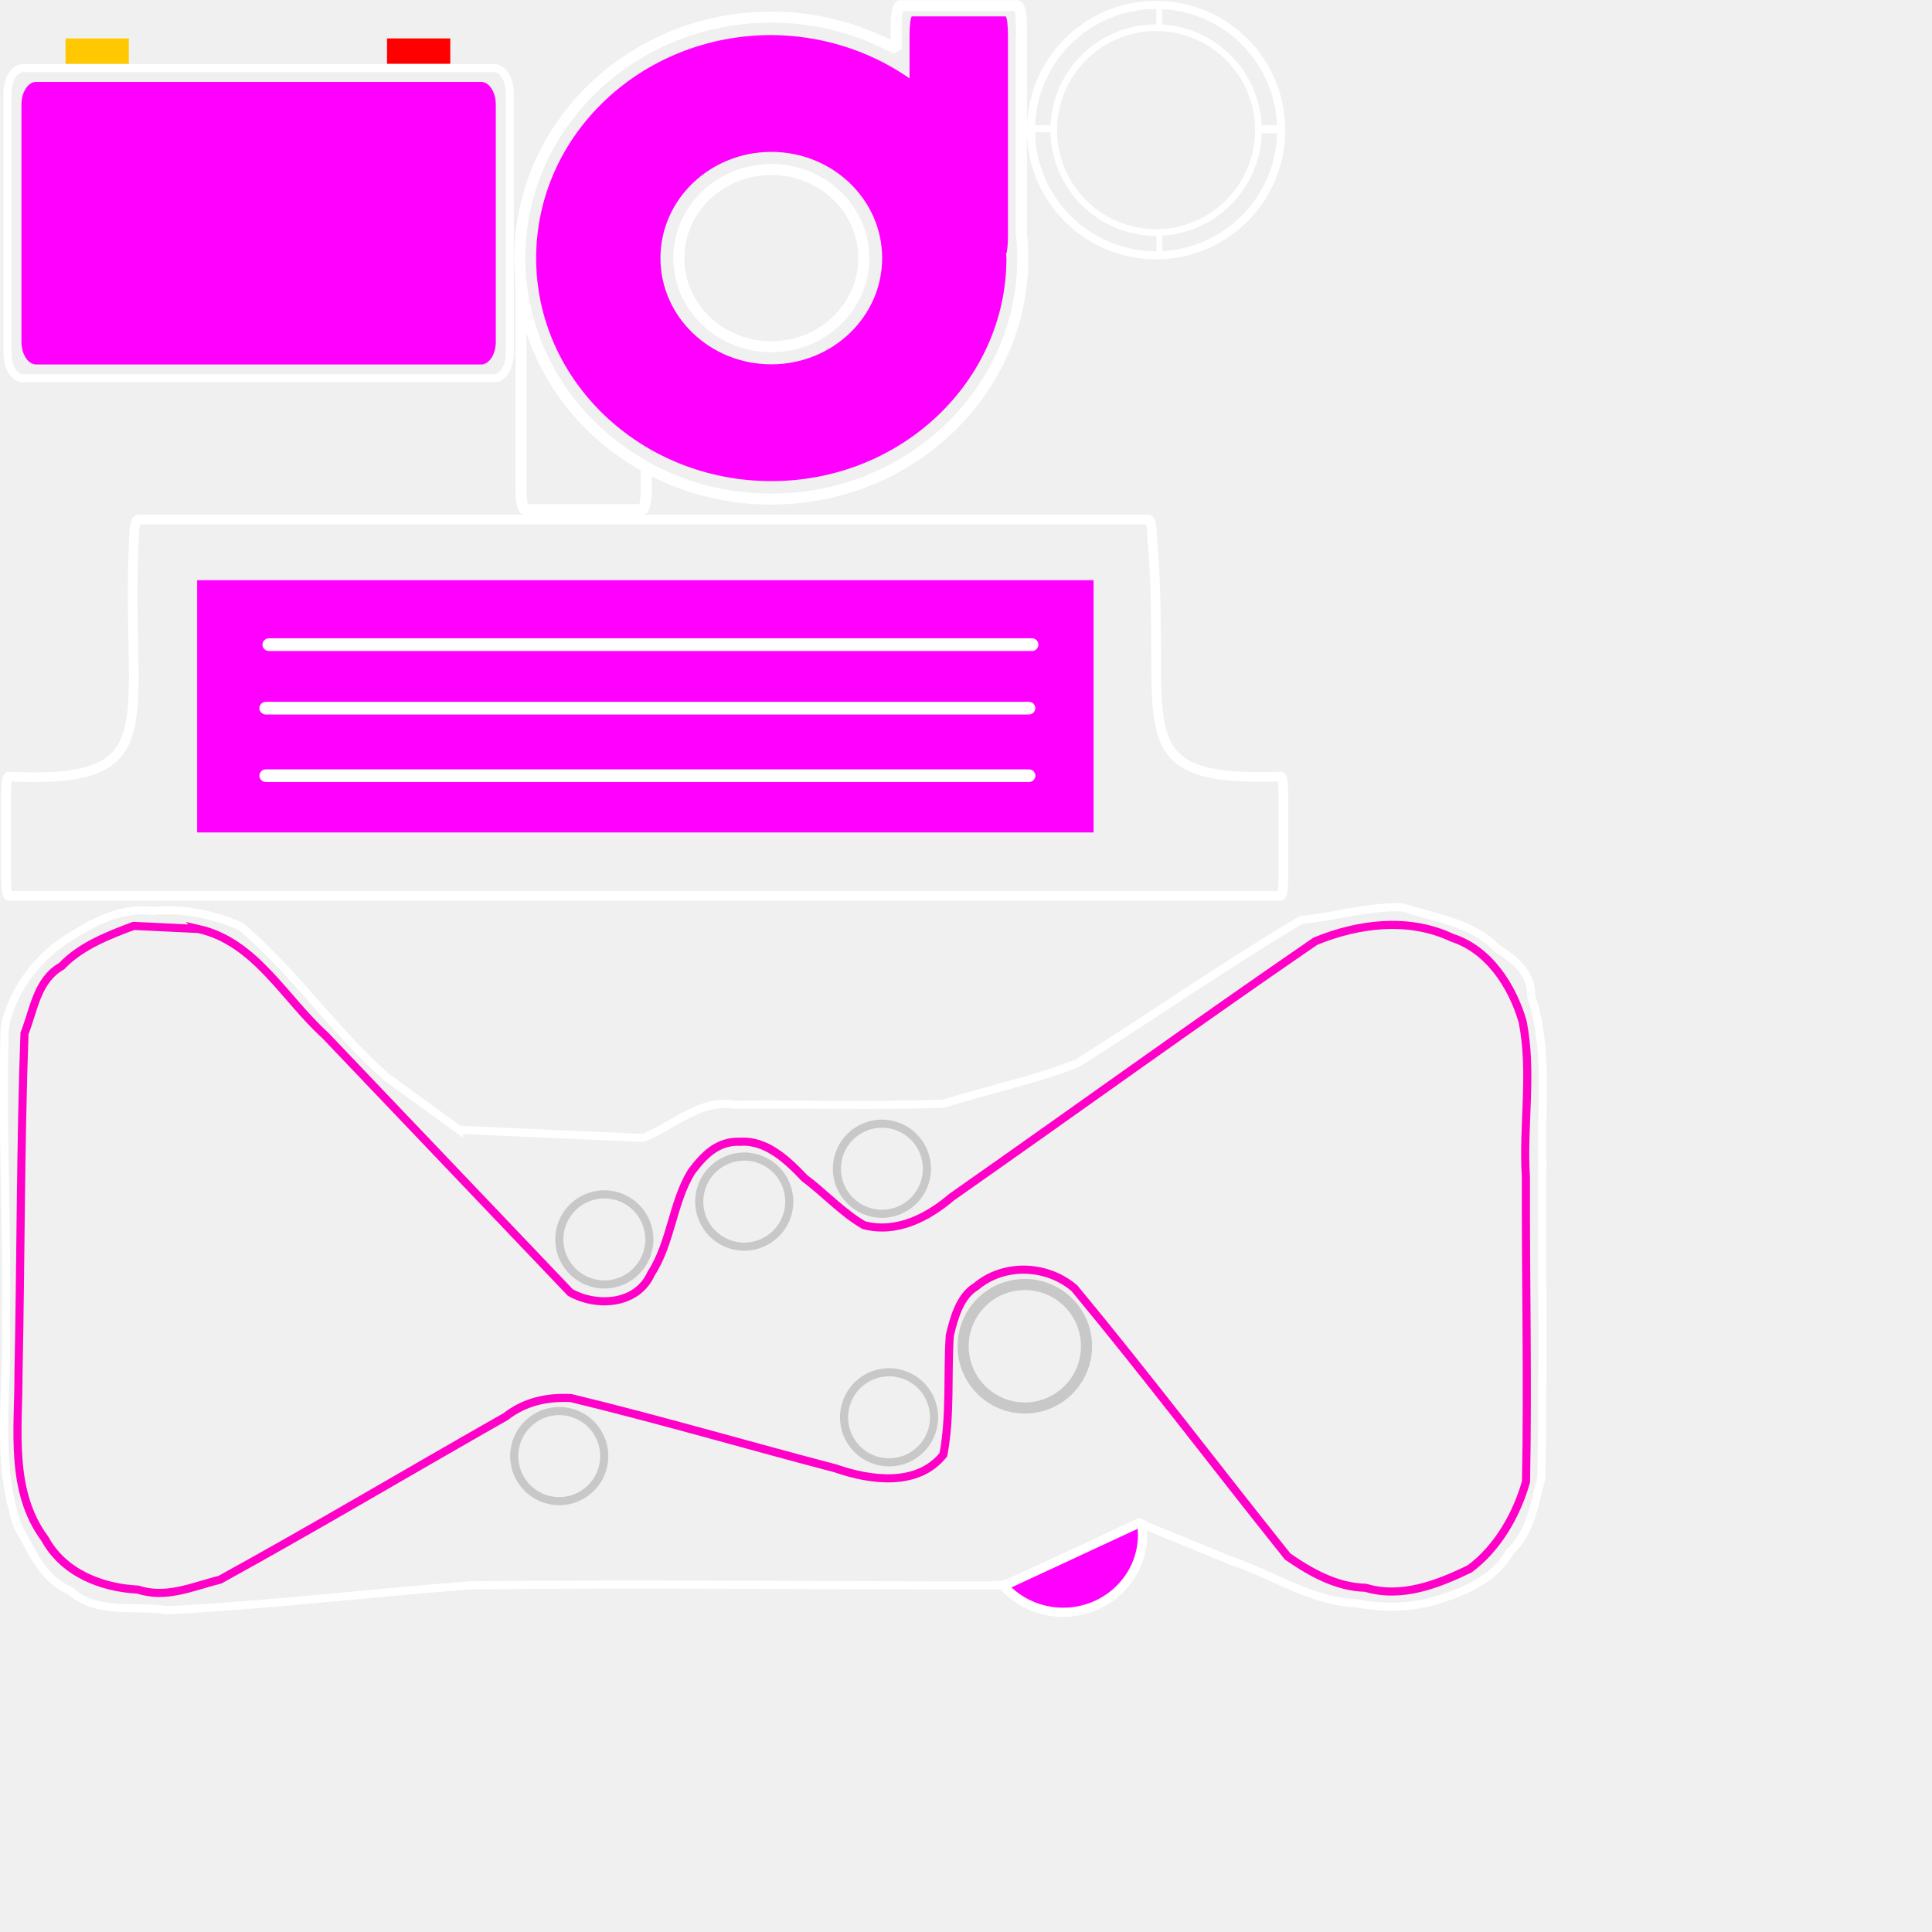
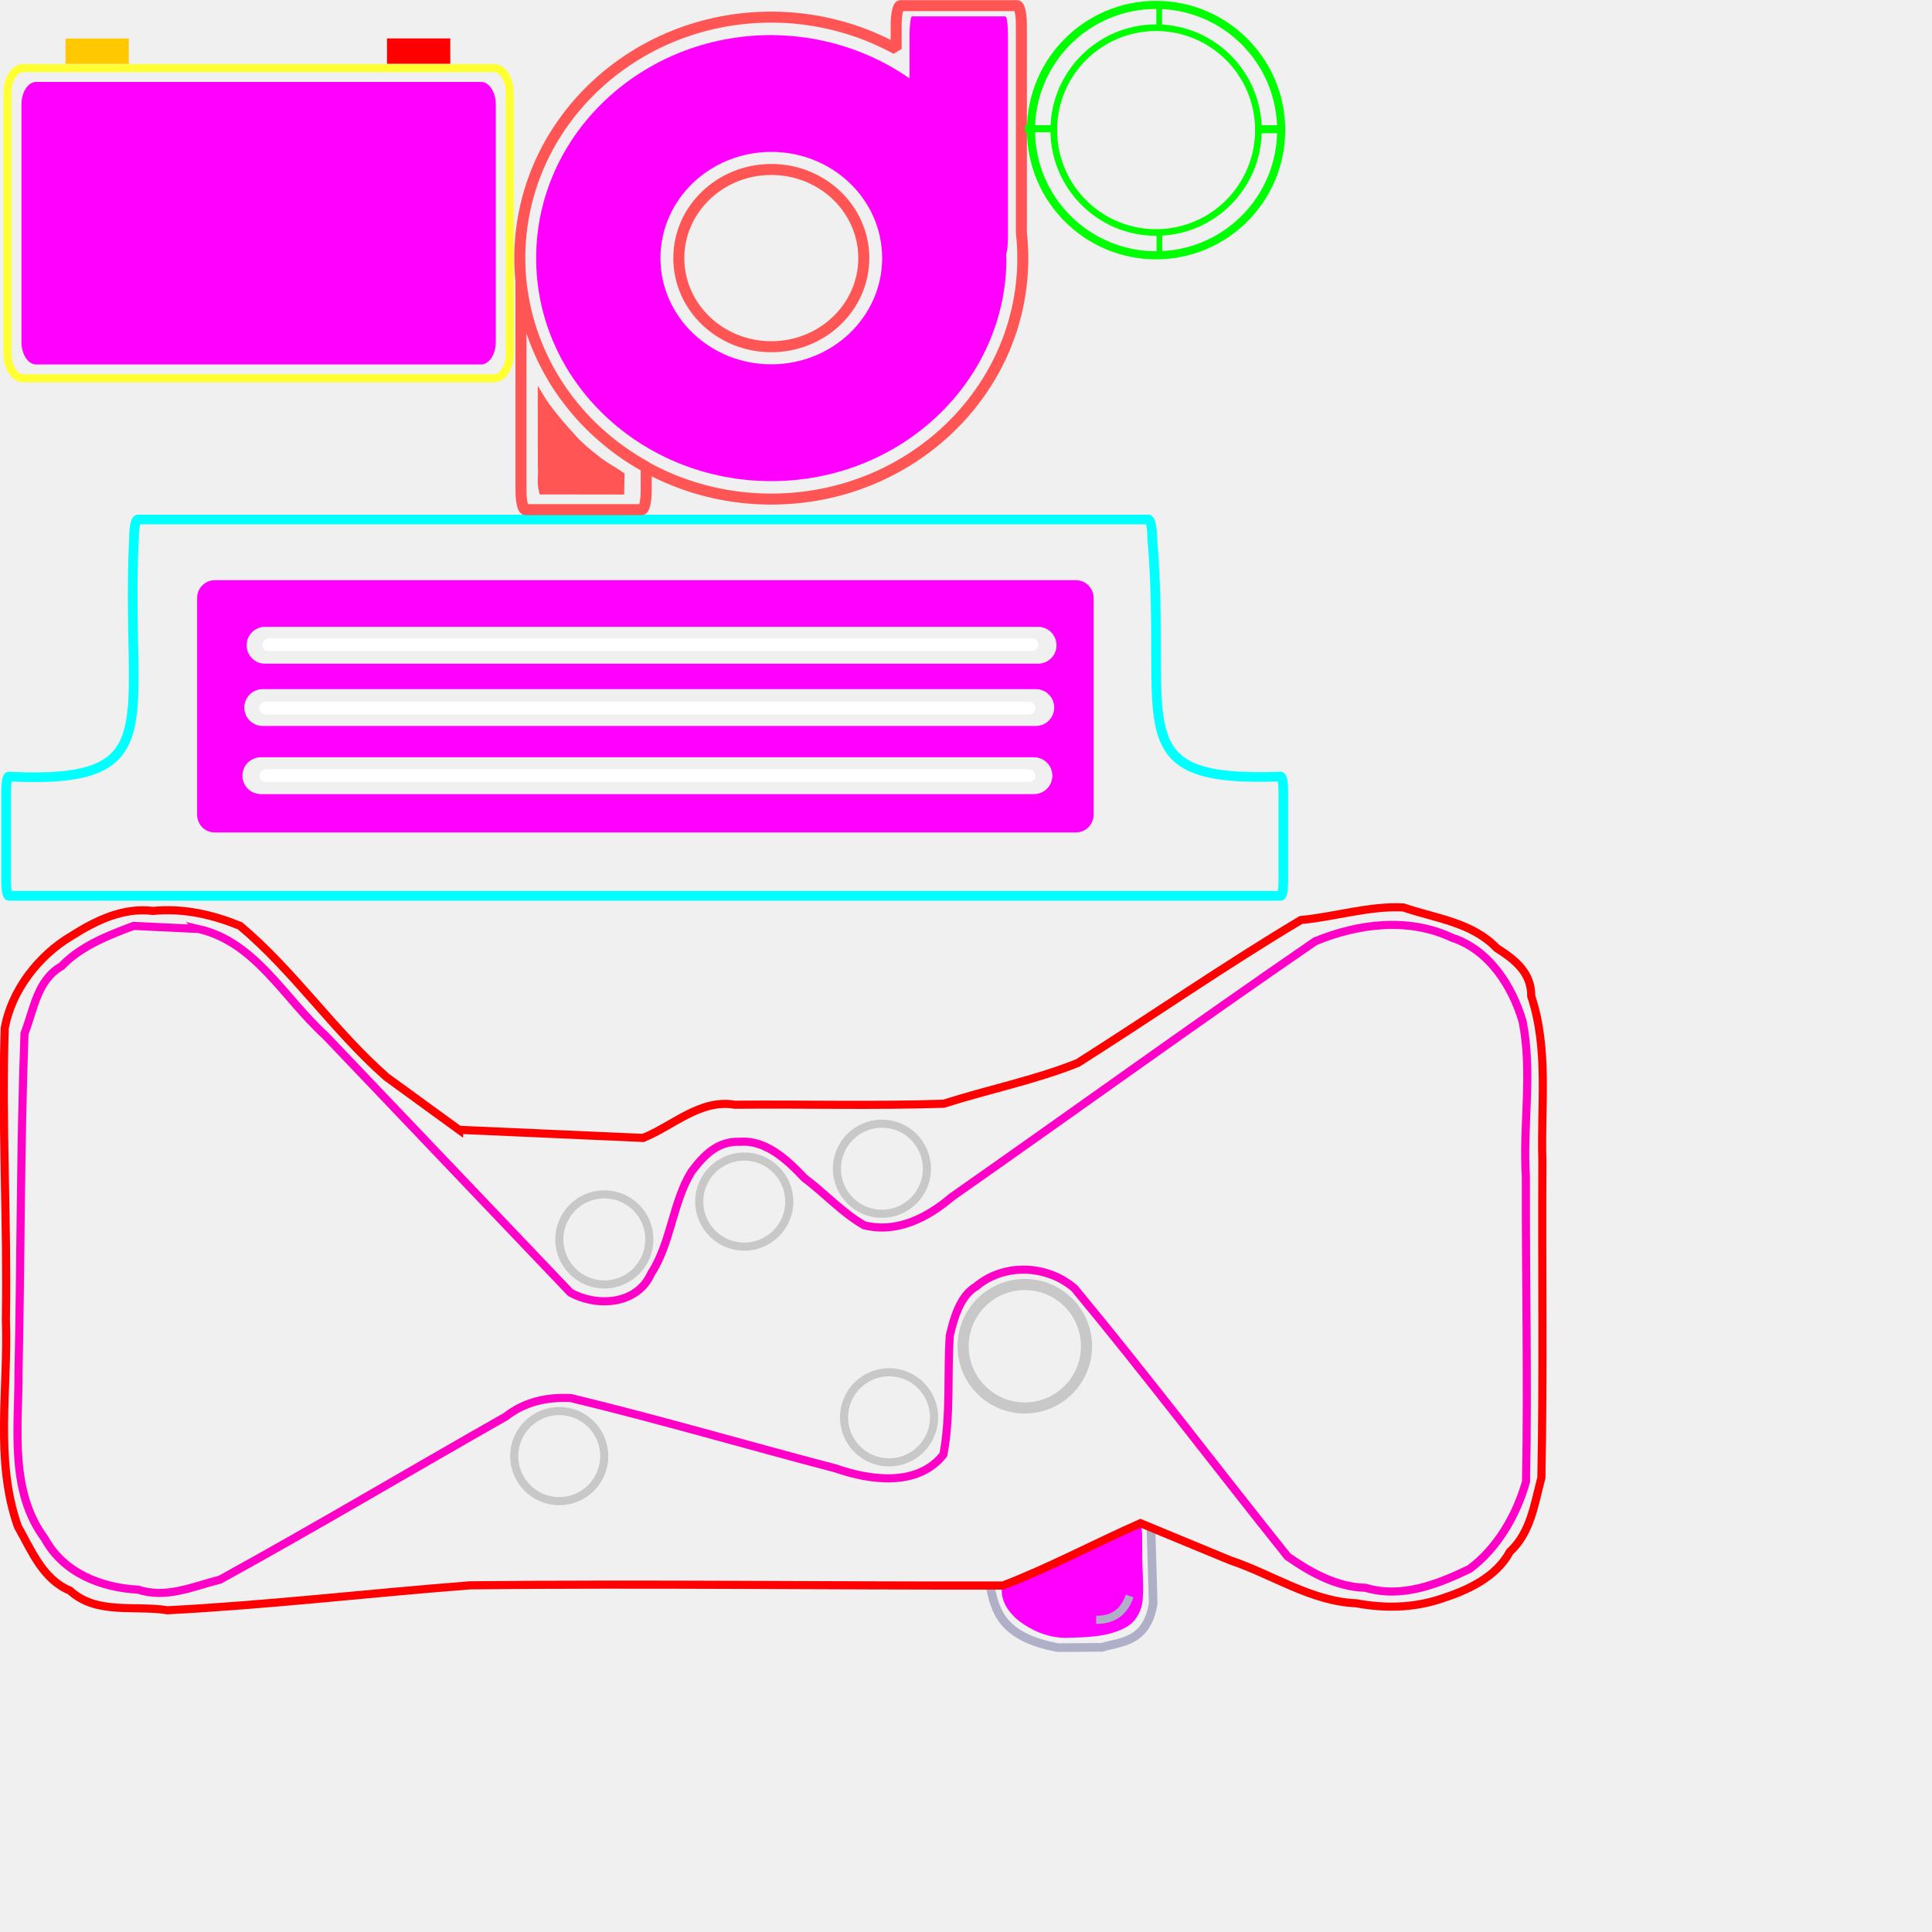
<svg xmlns="http://www.w3.org/2000/svg" width="480" height="480" viewBox="0 0 480 480" version="1.1" id="svg5">
  <defs id="defs2" />
  <g id="layer1">
-     <path id="path23534" style="fill:#ff00ff;fill-opacity:1;fill-rule:evenodd;stroke:#ffffff;stroke-width:2.286;stroke-linejoin:miter;stroke-dasharray:none;stroke-opacity:1;paint-order:markers fill stroke" d="m 283.02,378.393 -33.336,15.484 h -0.475 c 3.744,4.247 9.197,6.69 14.936,6.691 10.886,-1.1e-4 19.711,-8.617 19.711,-19.246 -0.001,-0.892 -0.066,-1.783 -0.193,-2.666 z" />
-     <path style="fill:none;fill-opacity:1;fill-rule:evenodd;stroke:#ffffff;stroke-width:2.015;stroke-linejoin:miter;stroke-dasharray:none;stroke-opacity:1;paint-order:markers fill stroke" d="m 114.047,280.698 c 15.247,0.673 30.493,1.346 45.74,2.019 7.531,-3.055 14.188,-9.72 22.814,-8.248 17.274,-0.164 34.637,0.304 51.855,-0.252 11.032,-3.531 22.623,-5.837 33.31,-10.123 18.52,-11.727 36.702,-24.345 55.433,-35.516 8.474,-0.796 17.09,-3.566 25.475,-3.124 8.05,2.748 17.032,3.669 23.197,10.106 4.542,2.897 8.626,6.089 8.563,11.96 4.394,13.207 2.32,27.15 2.768,40.806 -0.157,26.273 0.264,52.62 -0.253,78.846 -1.754,6.538 -2.612,13.512 -7.835,18.363 -3.498,6.407 -10.484,9.558 -17.106,11.699 -6.902,2.279 -13.926,2.411 -21.033,1.096 -11.238,-0.456 -20.898,-7.194 -31.374,-10.683 -7.527,-3.085 -15.055,-6.17 -22.582,-9.254 -11.421,5.037 -22.629,11.045 -34.182,15.483 -43.993,0.072 -88.012,-0.455 -131.99,-0.007 -25.077,1.937 -50.143,4.902 -75.228,6.198 -8.174,-1.311 -17.605,1.184 -24.212,-4.867 -6.821,-2.842 -9.549,-9.946 -12.958,-15.928 -5.844,-16.547 -2.346,-34.33 -2.987,-51.476 0.425,-24.094 -1.067,-48.321 -0.286,-72.365 1.681,-9.329 8.373,-18.053 16.626,-22.913 6.098,-3.862 12.818,-7.123 20.207,-6.2 7.838,-0.75 14.942,0.998 21.628,3.705 13.413,11.236 23.32,26.113 36.41,37.584 6,4.364 12,8.728 18,13.093 z" id="path23314" />
-     <rect style="fill:none;fill-opacity:1;stroke:#ffffff;stroke-width:2;stroke-dasharray:none;stroke-opacity:1" id="rect3800" width="124.792" height="77.065" x="1.859" y="16.917" ry="6.2" rx="3.87" />
+     <path id="path23534-6" style="fill:#ff00ff;fill-opacity:1;fill-rule:evenodd;stroke:none;stroke-width:1.999;stroke-linejoin:miter;stroke-dasharray:none;stroke-opacity:1;paint-order:markers fill stroke" d="m 282.732,378.699 c -9.47,4.402 -19.542,9.21 -29.303,13.553 -1.857,0.725 -2.592,1.08 -4.449,1.805 -0.677,3.896 2.147,7.346 5.196,9.379 3.409,2.323 7.529,3.729 11.683,3.447 4.663,-0.116 9.583,-0.279 13.782,-2.538 2.669,-1.398 4.129,-4.345 4.288,-7.276 0.268,-3.949 -0.246,-7.9 -0.13,-11.853 -0.073,-1.92 0.077,-3.909 -0.201,-5.788 -0.215,-0.256 0.526,-0.944 -0.868,-0.728 z" />
+     <path style="fill:none;fill-opacity:1;fill-rule:evenodd;stroke:#afafc8;stroke-width:2.151;stroke-dasharray:none;stroke-opacity:1;paint-order:markers fill stroke;stop-color:#000000" d="m 245.971,394.031 c 1.268,5.721 2.472,12.68 16.907,15.324 l 10.899,-0.079 c 4.462,-1.399 11.143,-1.063 12.729,-10.893 l -0.569,-19.543" id="path5741" />
+     <path style="fill:none;fill-opacity:1;fill-rule:evenodd;stroke:#ff0000;stroke-width:2.015;stroke-linejoin:miter;stroke-dasharray:none;stroke-opacity:1;paint-order:markers fill stroke" d="m 114.047,280.698 c 15.247,0.673 30.493,1.346 45.74,2.019 7.531,-3.055 14.188,-9.72 22.814,-8.248 17.274,-0.164 34.637,0.304 51.855,-0.252 11.032,-3.531 22.623,-5.837 33.31,-10.123 18.52,-11.727 36.702,-24.345 55.433,-35.516 8.474,-0.796 17.09,-3.566 25.475,-3.124 8.05,2.748 17.032,3.669 23.197,10.106 4.542,2.897 8.626,6.089 8.563,11.96 4.394,13.207 2.32,27.15 2.768,40.806 -0.157,26.273 0.264,52.62 -0.253,78.846 -1.754,6.538 -2.612,13.512 -7.835,18.363 -3.498,6.407 -10.484,9.558 -17.106,11.699 -6.902,2.279 -13.926,2.411 -21.033,1.096 -11.238,-0.456 -20.898,-7.194 -31.374,-10.683 -7.527,-3.085 -14.722,-6.124 -22.25,-9.208 -11.421,5.037 -22.629,11.045 -34.182,15.483 -43.993,0.072 -88.345,-0.501 -132.322,-0.053 -25.077,1.937 -50.143,4.902 -75.228,6.198 -8.174,-1.311 -17.605,1.184 -24.212,-4.867 -6.821,-2.842 -9.549,-9.946 -12.958,-15.928 -5.844,-16.547 -2.346,-34.33 -2.987,-51.476 0.425,-24.094 -1.067,-48.321 -0.286,-72.365 1.681,-9.329 8.373,-18.053 16.626,-22.913 6.098,-3.862 12.818,-7.123 20.207,-6.2 7.838,-0.75 14.942,0.998 21.628,3.705 13.413,11.236 23.32,26.113 36.41,37.584 6,4.364 12,8.728 18,13.093 z" id="path23314" />
+     <rect style="fill:none;fill-opacity:1;stroke:#ffff32;stroke-width:2;stroke-dasharray:none;stroke-opacity:1" id="rect3800" width="124.792" height="77.065" x="1.859" y="16.917" ry="6.2" rx="3.87" />
    <rect style="fill:#ff00ff;fill-opacity:1;stroke:none;stroke-width:1.855;stroke-dasharray:none;stroke-opacity:1" id="rect3800-3" width="117.855" height="70.204" x="5.327" y="20.348" ry="5.648" rx="3.655" />
    <rect style="fill:#ff00ff" id="rect4536" width="0.637" height="1.812" x="65.008" y="25.629" ry="0.319" />
    <rect style="fill:#ffc800;fill-opacity:1;stroke:none;stroke-opacity:1" id="rect4700" width="15.716" height="6.299" x="16.285" y="9.559" rx="0" ry="3.533" />
    <rect style="fill:#ff0000;fill-opacity:1;stroke:none;stroke-opacity:1" id="rect4700-7" width="15.716" height="6.299" x="96.154" y="9.546" rx="0" ry="3.533" />
-     <path id="rect12881" style="fill:none;fill-opacity:1;fill-rule:evenodd;stroke:#ffffff;stroke-width:2.399;stroke-linejoin:miter;stroke-dasharray:none;stroke-opacity:1;paint-order:markers fill stroke" d="m 34.255,129.065 c -0.528,0 -0.955,1.958 -0.955,4.389 -2.307,46.178 9.425,61.452 -31.139,59.488 -0.353,0 -0.639,1.555 -0.639,3.486 v 22.65 c 0,1.931 0.285,3.486 0.639,3.486 H 318.196 c 0.353,0 0.639,-1.555 0.639,-3.486 v -22.65 c 0,-1.931 -0.285,-3.486 -0.639,-3.486 -40.575,1.471 -27.976,-12.798 -31.941,-59.488 0,-2.431 -0.425,-4.389 -0.953,-4.389 z" />
-     <rect style="fill:#ff00ff;fill-opacity:1;fill-rule:evenodd;stroke:none;stroke-width:2;stroke-linejoin:miter;stroke-dasharray:none;stroke-opacity:1;paint-order:markers fill stroke" id="rect13150" width="222.719" height="62.668" x="48.978" y="144.152" rx="0" ry="4.388" />
+     <path id="rect12881" style="fill:none;fill-opacity:1;fill-rule:evenodd;stroke:#00ffff;stroke-width:2.399;stroke-linejoin:miter;stroke-dasharray:none;stroke-opacity:1;paint-order:markers fill stroke" d="m 34.255,129.065 c -0.528,0 -0.955,1.958 -0.955,4.389 -2.307,46.178 9.425,61.452 -31.139,59.488 -0.353,0 -0.639,1.555 -0.639,3.486 v 22.65 c 0,1.931 0.285,3.486 0.639,3.486 H 318.196 c 0.353,0 0.639,-1.555 0.639,-3.486 v -22.65 c 0,-1.931 -0.285,-3.486 -0.639,-3.486 -40.575,1.471 -27.976,-12.798 -31.941,-59.488 0,-2.431 -0.425,-4.389 -0.953,-4.389 z" />
+     <path id="rect13150" style="fill:#ff00ff;fill-opacity:1;fill-rule:evenodd;stroke:none;stroke-width:2;stroke-linejoin:miter;stroke-dasharray:none;stroke-opacity:1;paint-order:markers fill stroke" d="M 53.365 144.152 C 50.934 144.152 48.979 146.108 48.979 148.539 L 48.979 202.432 C 48.979 204.862 50.934 206.82 53.365 206.82 L 267.309 206.82 C 269.739 206.82 271.697 204.862 271.697 202.432 L 271.697 148.539 C 271.697 146.108 269.739 144.152 267.309 144.152 L 53.365 144.152 z M 65.848 155.734 L 257.908 155.734 C 260.444 155.734 262.486 157.776 262.486 160.312 C 262.486 162.849 260.444 164.891 257.908 164.891 L 65.848 164.891 C 63.312 164.891 61.27 162.849 61.27 160.312 C 61.27 157.776 63.312 155.734 65.848 155.734 z M 65.279 171.213 L 257.338 171.213 C 259.874 171.213 261.916 173.255 261.916 175.791 C 261.916 178.327 259.874 180.369 257.338 180.369 L 65.279 180.369 C 62.743 180.369 60.701 178.327 60.701 175.791 C 60.701 173.255 62.743 171.213 65.279 171.213 z M 64.814 188.139 L 256.875 188.139 C 259.411 188.139 261.453 190.181 261.453 192.717 C 261.453 195.253 259.411 197.295 256.875 197.295 L 64.814 197.295 C 62.278 197.295 60.236 195.253 60.236 192.717 C 60.236 190.181 62.278 188.139 64.814 188.139 z " />
    <rect style="fill:none;fill-opacity:1;fill-rule:evenodd;stroke:#ffffff;stroke-width:2;stroke-linejoin:miter;stroke-dasharray:none;stroke-opacity:1;paint-order:markers fill stroke" id="rect13947" width="190.805" height="1.156" x="65.443" y="192.139" ry="0.578" />
+     <rect style="fill:#ff00ff;fill-opacity:0;fill-rule:evenodd;stroke:#ffffff;stroke-width:3.024;stroke-linejoin:miter;stroke-dasharray:none;stroke-opacity:0;paint-order:markers fill stroke" id="rect13947-5" width="194.231" height="2.596" x="63.729" y="191.419" ry="1.298" />
    <rect style="fill:none;fill-opacity:1;fill-rule:evenodd;stroke:#ffffff;stroke-width:2;stroke-linejoin:miter;stroke-dasharray:none;stroke-opacity:1;paint-order:markers fill stroke" id="rect13947-2" width="190.805" height="1.156" x="65.429" y="175.362" ry="0.578" />
    <rect style="fill:none;fill-opacity:1;fill-rule:evenodd;stroke:#ffffff;stroke-width:2;stroke-linejoin:miter;stroke-dasharray:none;stroke-opacity:1;paint-order:markers fill stroke" id="rect13947-6" width="190.805" height="1.156" x="66.193" y="159.583" ry="0.578" />
    <path id="path8329-6-7" style="fill:#ff00ff;fill-opacity:1;stroke:none;stroke-width:5.58;stroke-dasharray:none;stroke-opacity:1" d="m 226.584,4.076 c -0.338,0 -0.611,2.109 -0.611,4.727 V 19.472 A 58.421,55.408 0 0 0 191.629,8.717 58.421,55.408 0 0 0 133.207,64.123 a 58.421,55.408 0 0 0 58.421,55.409 58.421,55.408 0 0 0 58.421,-55.409 58.421,55.408 0 0 0 -0.076,-1.016 c 0.262,-0.534 0.455,-2.354 0.455,-4.552 V 8.803 c 0,-2.618 -0.273,-4.727 -0.611,-4.727 z M 191.629,37.737 a 27.54,26.389 0 0 1 27.54,26.386 27.54,26.389 0 0 1 -27.54,26.389 27.54,26.389 0 0 1 -27.54,-26.389 27.54,26.389 0 0 1 27.54,-26.386 z" />
-     <path id="rect8496-9" style="fill:none;fill-opacity:1;fill-rule:evenodd;stroke:#ffffff;stroke-width:2.733;stroke-linejoin:bevel;stroke-dasharray:none;stroke-opacity:1" d="m 129.438,69.835 v 52.057 c 0,2.618 0.481,4.727 1.077,4.727 h 28.956 c 0.596,0 1.077,-2.109 1.077,-4.727 v -5.898 A 62.485,59.873 0 0 1 129.438,69.835 Z M 223.731,1.4 c -0.596,0 -1.08,2.109 -1.08,4.727 V 12.171 A 62.485,59.873 0 0 0 191.629,4.251 62.485,59.873 0 0 0 129.144,64.123 62.485,59.873 0 0 0 191.629,123.996 62.485,59.873 0 0 0 254.113,64.123 62.485,59.873 0 0 0 253.762,57.852 V 6.127 c 0,-2.618 -0.478,-4.727 -1.074,-4.727 z m -9.124,62.724 a 22.979,22.018 0 0 1 -22.979,22.018 22.979,22.018 0 0 1 -22.979,-22.018 22.979,22.018 0 0 1 22.979,-22.018 22.979,22.018 0 0 1 22.979,22.018 z" />
-     <ellipse style="fill:none;fill-opacity:1;fill-rule:evenodd;stroke:#ffffff;stroke-width:2.015;stroke-linejoin:miter;stroke-dasharray:none;stroke-opacity:1;paint-order:markers fill stroke" id="path14951-8-0-3" cx="287.223" cy="32.323" rx="31.08" ry="31.102" />
-     <ellipse style="fill:none;fill-opacity:1;fill-rule:evenodd;stroke:#ffffff;stroke-width:1.648;stroke-linejoin:miter;stroke-dasharray:none;stroke-opacity:1;paint-order:markers fill stroke" id="path14951-1-7-2-6" cx="287.223" cy="32.323" rx="25.421" ry="25.439" />
+     <path id="rect8496-9" style="fill:none;fill-opacity:1;fill-rule:evenodd;stroke:#ff5555;stroke-width:2.733;stroke-linejoin:bevel;stroke-dasharray:none;stroke-opacity:1" d="m 129.438,69.835 v 52.057 c 0,2.618 0.481,4.727 1.077,4.727 h 28.956 c 0.596,0 1.077,-2.109 1.077,-4.727 v -5.898 A 62.485,59.873 0 0 1 129.438,69.835 Z M 223.731,1.4 c -0.596,0 -1.08,2.109 -1.08,4.727 V 12.171 A 62.485,59.873 0 0 0 191.629,4.251 62.485,59.873 0 0 0 129.144,64.123 62.485,59.873 0 0 0 191.629,123.996 62.485,59.873 0 0 0 254.113,64.123 62.485,59.873 0 0 0 253.762,57.852 V 6.127 c 0,-2.618 -0.478,-4.727 -1.074,-4.727 z m -9.124,62.724 a 22.979,22.018 0 0 1 -22.979,22.018 22.979,22.018 0 0 1 -22.979,-22.018 22.979,22.018 0 0 1 22.979,-22.018 22.979,22.018 0 0 1 22.979,22.018 z" />
+     <ellipse style="fill:none;fill-opacity:1;fill-rule:evenodd;stroke:#00ff00;stroke-width:2.015;stroke-linejoin:miter;stroke-dasharray:none;stroke-opacity:1;paint-order:markers fill stroke" id="path14951-8-0-3" cx="287.223" cy="32.323" rx="31.08" ry="31.102" />
+     <ellipse style="fill:none;fill-opacity:1;fill-rule:evenodd;stroke:#00ff00;stroke-width:1.648;stroke-linejoin:miter;stroke-dasharray:none;stroke-opacity:1;paint-order:markers fill stroke" id="path14951-1-7-2-6" cx="287.223" cy="32.323" rx="25.421" ry="25.439" />
    <ellipse style="fill:none;fill-opacity:1;fill-rule:evenodd;stroke:#c8c8c8;stroke-width:2.015;stroke-linejoin:miter;stroke-dasharray:none;stroke-opacity:1;paint-order:markers fill stroke" id="path17600" cx="150.145" cy="307.926" rx="11.184" ry="11.192" />
    <ellipse style="fill:none;fill-opacity:1;fill-rule:evenodd;stroke:#c8c8c8;stroke-width:2.015;stroke-linejoin:miter;stroke-dasharray:none;stroke-opacity:1;paint-order:markers fill stroke" id="path17600-3" cx="184.907" cy="298.534" rx="11.184" ry="11.192" />
    <ellipse style="fill:none;fill-opacity:1;fill-rule:evenodd;stroke:#c8c8c8;stroke-width:2.015;stroke-linejoin:miter;stroke-dasharray:none;stroke-opacity:1;paint-order:markers fill stroke" id="path17600-7" cx="219.109" cy="290.368" rx="11.184" ry="11.192" />
    <ellipse style="fill:none;fill-opacity:1;fill-rule:evenodd;stroke:#c8c8c8;stroke-width:2.761;stroke-linejoin:miter;stroke-dasharray:none;stroke-opacity:1;paint-order:markers fill stroke" id="path17600-7-5" cx="254.614" cy="334.47" rx="15.325" ry="15.336" />
    <ellipse style="fill:none;fill-opacity:1;fill-rule:evenodd;stroke:#c8c8c8;stroke-width:2.015;stroke-linejoin:miter;stroke-dasharray:none;stroke-opacity:1;paint-order:markers fill stroke" id="path17600-7-9" cx="220.884" cy="352.129" rx="11.184" ry="11.192" />
    <ellipse style="fill:none;fill-opacity:1;fill-rule:evenodd;stroke:#c8c8c8;stroke-width:2.015;stroke-linejoin:miter;stroke-dasharray:none;stroke-opacity:1;paint-order:markers fill stroke" id="path17600-7-2" cx="138.939" cy="361.763" rx="11.184" ry="11.192" />
    <path style="fill:none;fill-opacity:1;fill-rule:evenodd;stroke:#ff00c8;stroke-width:2.015;stroke-linejoin:miter;stroke-dasharray:none;stroke-opacity:1;paint-order:markers fill stroke" d="m 49.329,230.802 c 14.145,3.203 21.296,17.222 31.449,26.404 20.306,21.305 40.612,42.611 60.918,63.916 6.69,3.713 16.632,3.034 20.076,-4.715 4.949,-7.617 5.322,-17.619 10.002,-25.275 3.11,-4.146 6.547,-7.711 12.12,-7.462 6.462,-0.469 11.74,4.546 15.952,9 5.012,3.744 9.499,8.697 14.821,11.728 8.043,2.09 15.775,-1.85 21.765,-6.981 30.145,-21.121 60.022,-42.751 90.333,-63.554 10.727,-4.423 23.242,-5.997 34.034,-0.868 9.151,2.948 14.912,11.999 17.484,20.762 2.547,12.697 0.012,25.768 0.818,38.638 -0.074,25.231 0.533,50.566 0.033,75.732 -2.361,8.318 -7.116,16.556 -14.031,21.676 -7.988,3.845 -16.933,7.339 -25.812,4.68 -7.211,-0.171 -13.636,-3.8 -19.365,-7.763 -17.72,-22.138 -34.923,-44.86 -52.964,-66.635 -6.803,-5.872 -17.484,-6.338 -24.453,-0.462 -4.012,2.351 -5.534,7.923 -6.541,12.209 -0.631,9.848 0.25,19.858 -1.587,29.578 -6.4,8.038 -18.109,6.436 -26.748,3.415 -21.94,-5.739 -43.806,-12.176 -65.791,-17.482 -5.939,-0.287 -11.445,0.889 -16.201,4.605 -23.679,13.437 -47.143,27.394 -70.957,40.506 -6.732,1.688 -13.377,4.795 -20.357,2.486 -9.195,-0.457 -18.576,-4.183 -23.173,-12.622 C 2.282,370.368 4.639,355.024 4.597,341.107 5.181,313.002 5.069,284.773 6.086,256.744 c 2.385,-6.034 3.087,-13.195 9.23,-16.712 4.777,-5.027 11.633,-7.653 17.886,-9.997 l 16.128,0.768 z" id="path20655" />
-     <rect style="fill:none;fill-rule:evenodd;stroke:#ffffff;stroke-width:1.683;-inkscape-stroke:none;paint-order:markers fill stroke;stop-color:#000000" id="rect454" width="6.235" height="0.072" x="255.498" y="31.946" ry="0" />
-     <rect style="fill:none;fill-rule:evenodd;stroke:#ffffff;stroke-width:1.89;-inkscape-stroke:none;paint-order:markers fill stroke;stop-color:#000000" id="rect454-7" width="5.547" height="0.103" x="312.81" y="32.053" ry="0" />
-     <rect style="fill:none;fill-rule:evenodd;stroke:#ffffff;stroke-width:1.342;-inkscape-stroke:none;paint-order:markers fill stroke;stop-color:#000000" id="rect454-5" width="0.075" height="3.838" x="287.963" y="-5.877" ry="0" transform="scale(1,-1)" />
-     <rect style="fill:none;fill-rule:evenodd;stroke:#ffffff;stroke-width:1.342;-inkscape-stroke:none;paint-order:markers fill stroke;stop-color:#000000" id="rect454-5-3" width="0.075" height="3.838" x="288.012" y="-62.29" ry="0" transform="scale(1,-1)" />
+     <rect style="fill:none;fill-rule:evenodd;stroke:#00ff00;stroke-width:1.683;-inkscape-stroke:none;paint-order:markers fill stroke;stop-color:#000000;stroke-opacity:1" id="rect454" width="6.235" height="0.072" x="255.498" y="31.946" ry="0" />
+     <rect style="fill:none;fill-rule:evenodd;stroke:#00ff00;stroke-width:1.89;-inkscape-stroke:none;paint-order:markers fill stroke;stop-color:#000000;stroke-opacity:1" id="rect454-7" width="5.547" height="0.103" x="312.81" y="32.053" ry="0" />
+     <rect style="fill:none;fill-rule:evenodd;stroke:#00ff00;stroke-width:1.342;-inkscape-stroke:none;paint-order:markers fill stroke;stop-color:#000000;stroke-opacity:1" id="rect454-5" width="0.075" height="3.838" x="287.963" y="-5.877" ry="0" transform="scale(1,-1)" />
+     <rect style="fill:none;fill-rule:evenodd;stroke:#00ff00;stroke-width:1.342;-inkscape-stroke:none;paint-order:markers fill stroke;stop-color:#000000;stroke-opacity:1" id="rect454-5-3" width="0.075" height="3.838" x="288.012" y="-62.29" ry="0" transform="scale(1,-1)" />
+     <path style="fill:#ff5555;fill-opacity:1;fill-rule:evenodd;stroke:#ff5555;stroke-width:1.689;stroke-opacity:1;-inkscape-stroke:none;paint-order:markers fill stroke;stop-color:#000000" d="m 141.627,107.92 c 2.209,2.666 4.781,4.689 7.497,6.786 1.602,1.182 3.581,2.213 5.209,3.358 -0.021,1.497 -0.082,2.456 -0.103,3.953 -6.507,-0.016 -12.994,-0.008 -19.501,-0.025 -0.547,-2.163 -0.089,-3.893 -0.249,-6.092 -0.019,-6.06 -8.4e-4,-10.925 -0.021,-16.985 1.504,2.499 4.996,6.732 7.167,9.004 z" id="path2598" />
+     <path style="fill:none;fill-opacity:1;fill-rule:evenodd;stroke:#afafc8;stroke-width:2.015;stroke-opacity:1;-inkscape-stroke:none;paint-order:markers fill stroke;stop-color:#000000" d="m 272.346,402.434 c 4.069,0.051 6.912,-1.806 8.305,-5.919 m -8.305,5.919 c 4.069,0.051 6.912,-1.806 8.305,-5.919" id="path3824" />
  </g>
</svg>
